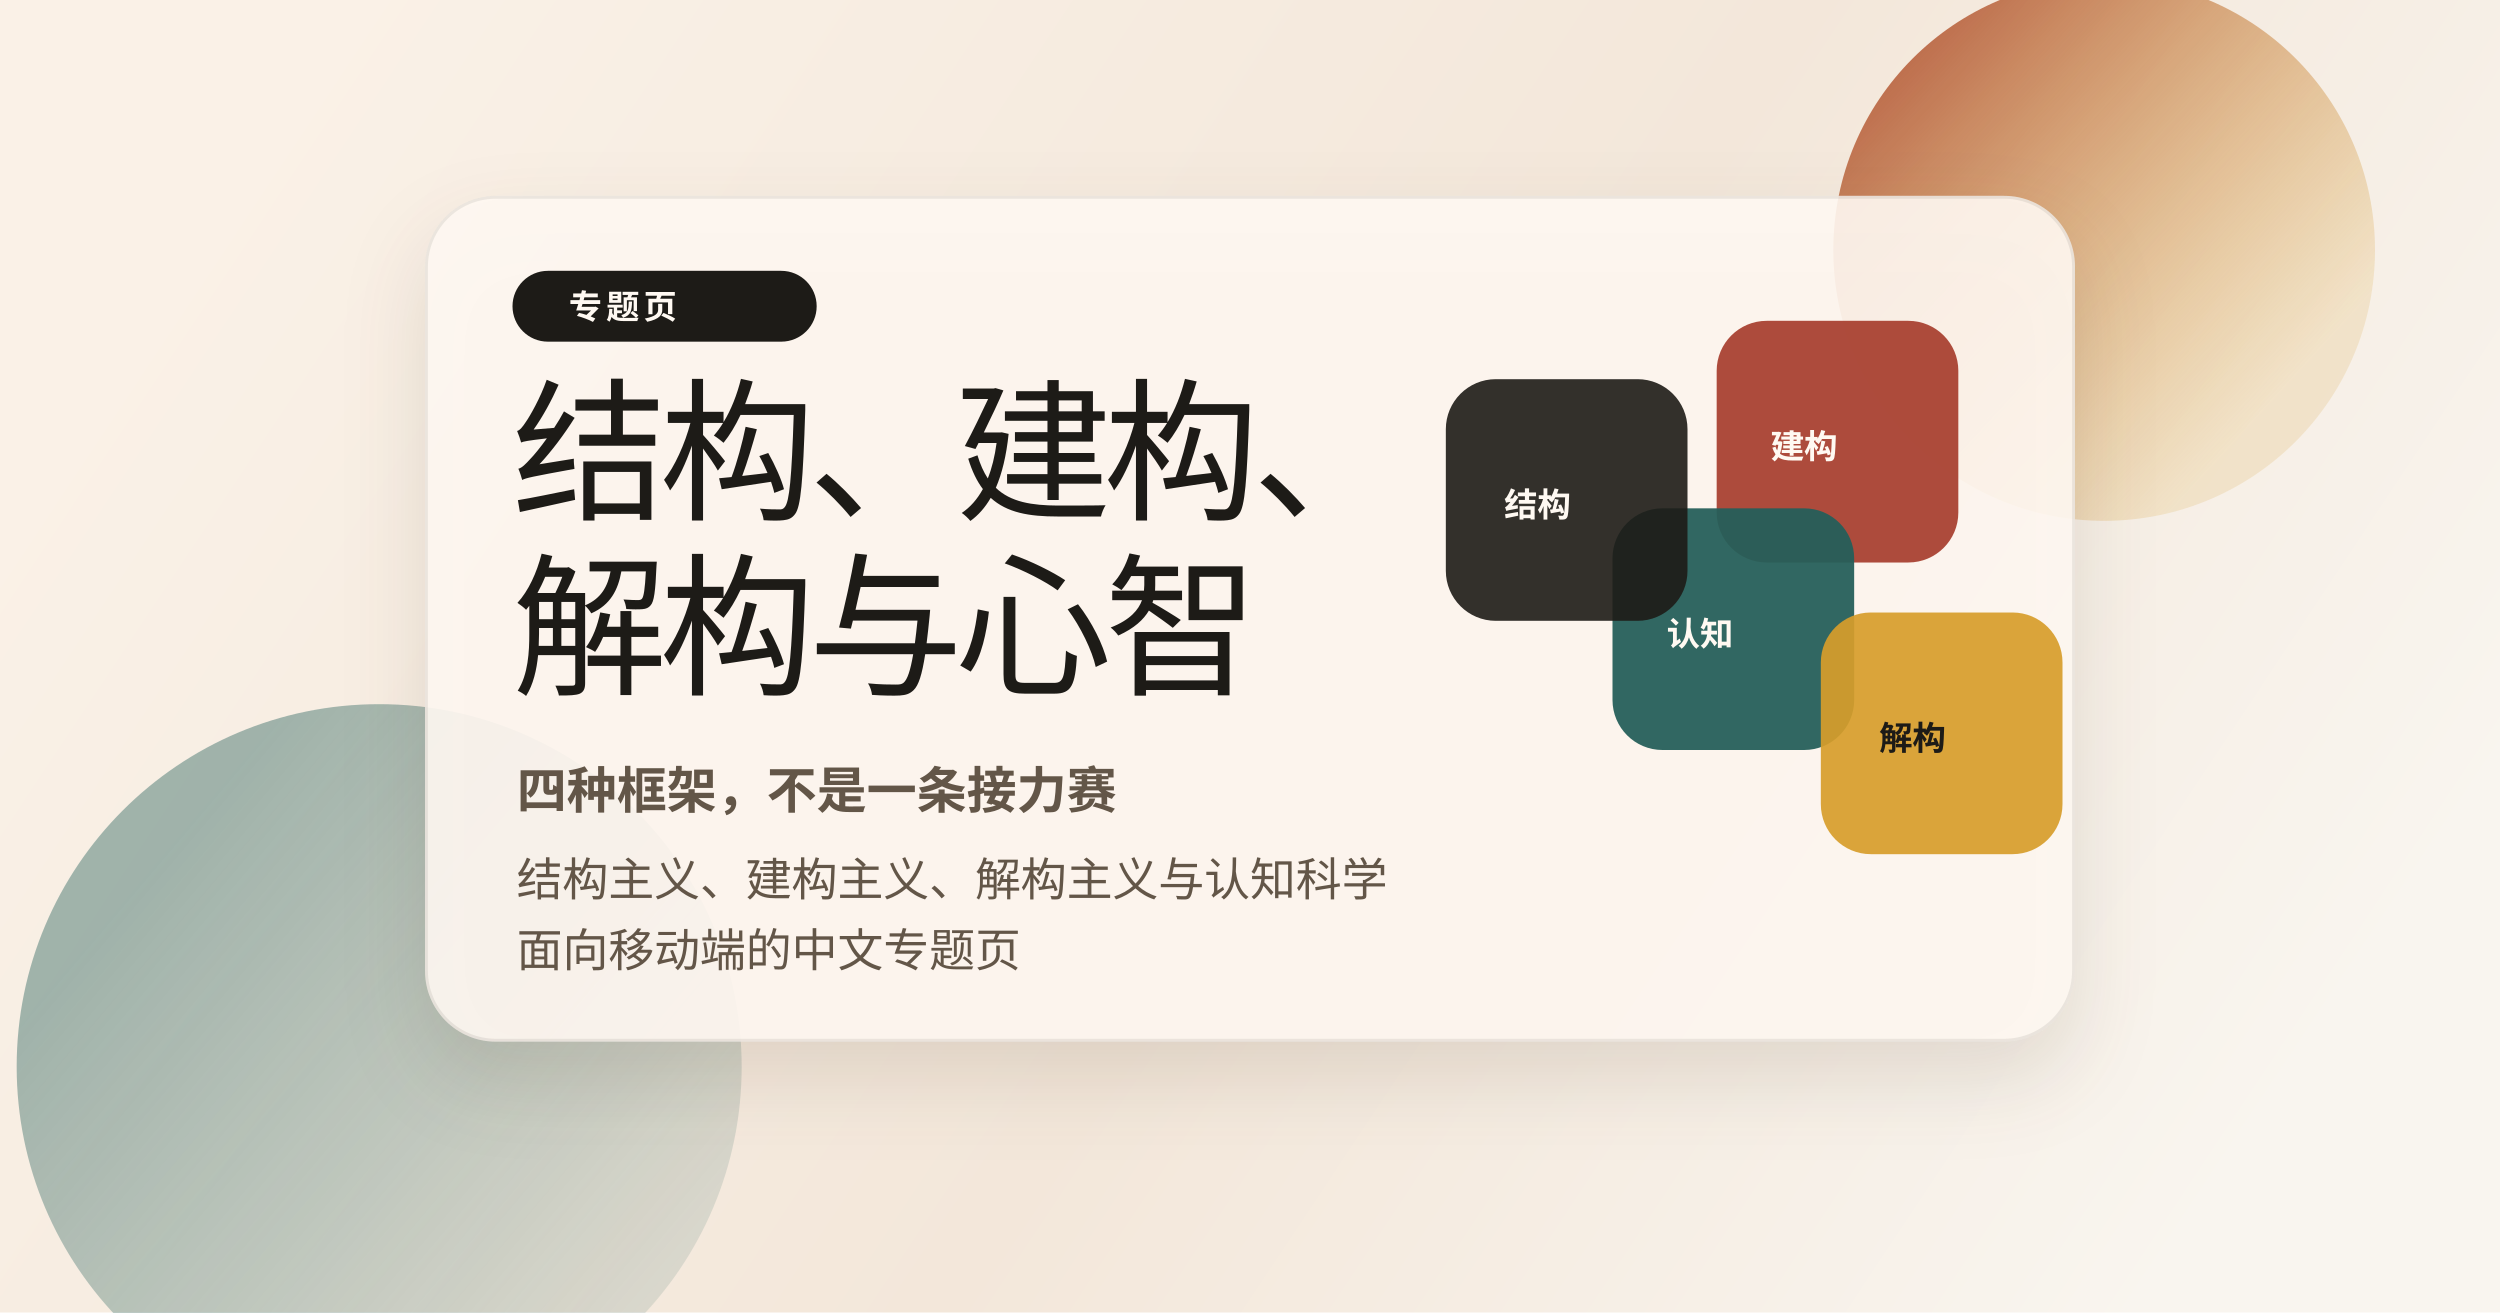
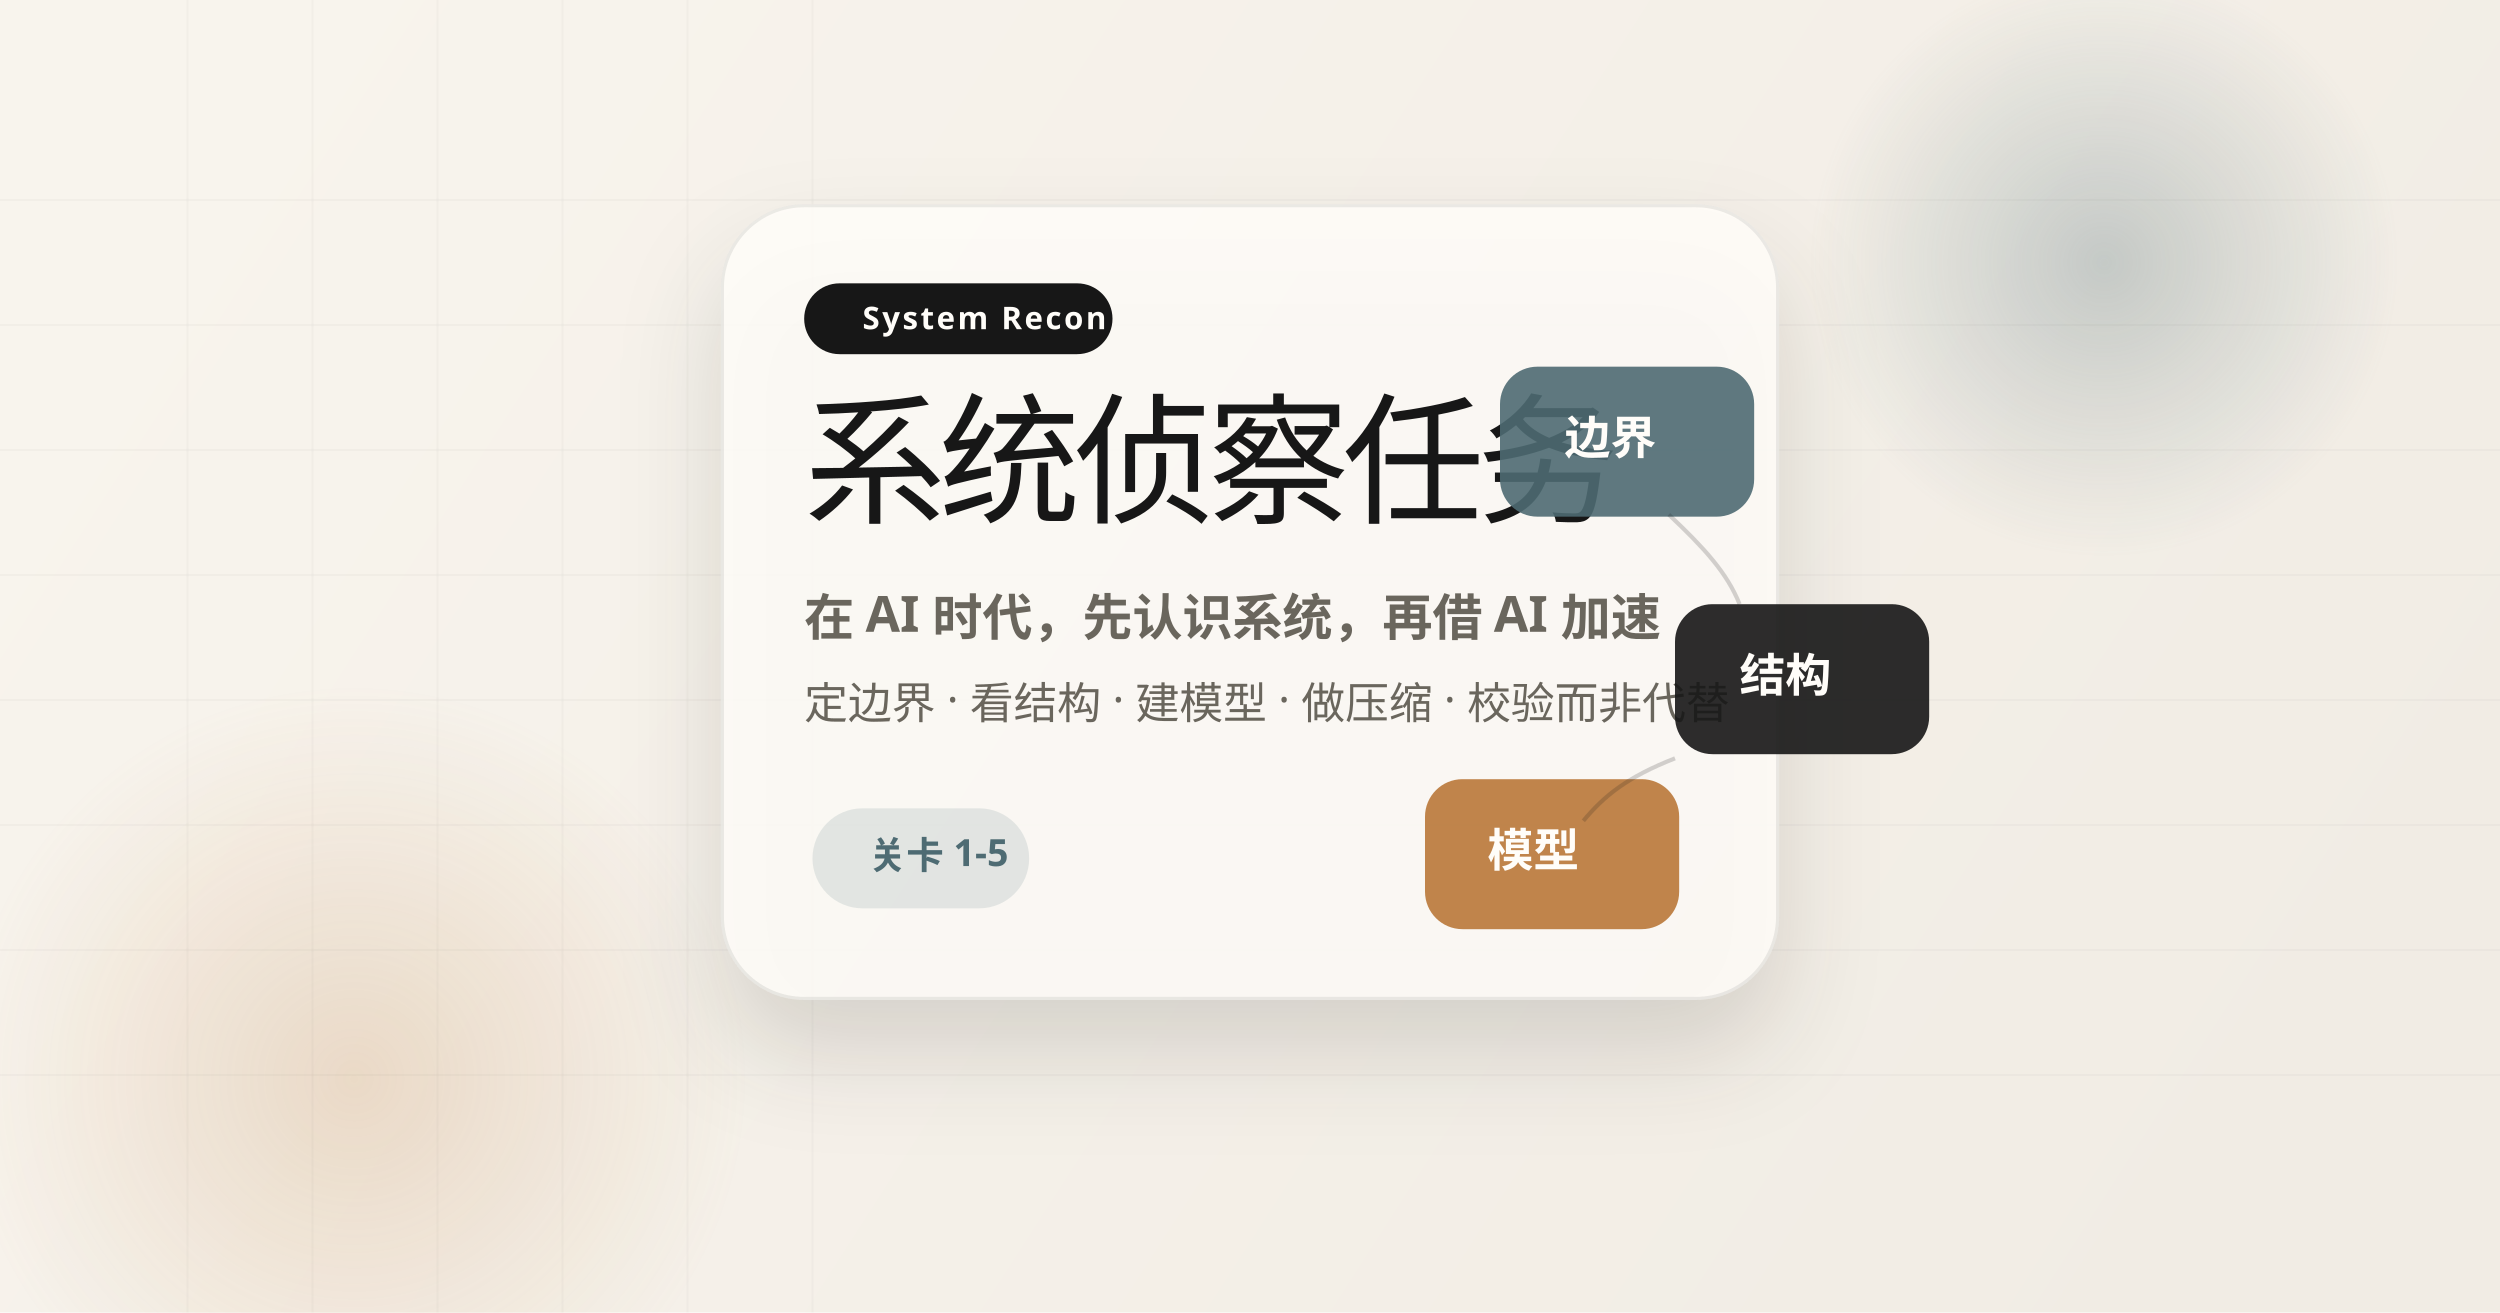
<svg xmlns="http://www.w3.org/2000/svg" width="1200" height="630" viewBox="0 0 1200 630" fill="none">
  <defs>
-     <linearGradient id="bg" x1="134" y1="40" x2="1028" y2="634" gradientUnits="userSpaceOnUse">
-       <stop stop-color="#FAF1E7" />
-       <stop offset="0.55" stop-color="#F3E7DA" />
-       <stop offset="1" stop-color="#F9F5EF" />
+     <linearGradient id="bg" x1="98" y1="34" x2="1048" y2="646" gradientUnits="userSpaceOnUse">
+       <stop stop-color="#F8F4ED" />
+       <stop offset="1" stop-color="#F1ECE4" />
    </linearGradient>
-     <linearGradient id="warm" x1="810" y1="40" x2="1038" y2="250" gradientUnits="userSpaceOnUse">
-       <stop stop-color="#A63D2D" />
-       <stop offset="1" stop-color="#D79E2B" stop-opacity="0.16" />
-     </linearGradient>
-     <linearGradient id="cool" x1="128" y1="350" x2="428" y2="604" gradientUnits="userSpaceOnUse">
-       <stop stop-color="#255F5A" stop-opacity="0.42" />
-       <stop offset="1" stop-color="#255F5A" stop-opacity="0.06" />
-     </linearGradient>
-     <filter id="shadow" x="164" y="72" width="872" height="486" filterUnits="userSpaceOnUse" color-interpolation-filters="sRGB">
+     <radialGradient id="orbA" cx="0" cy="0" r="1" gradientUnits="userSpaceOnUse" gradientTransform="translate(1010 126) rotate(90) scale(142)">
+       <stop stop-color="#4E6B73" stop-opacity="0.28" />
+       <stop offset="1" stop-color="#4E6B73" stop-opacity="0" />
+     </radialGradient>
+     <radialGradient id="orbB" cx="0" cy="0" r="1" gradientUnits="userSpaceOnUse" gradientTransform="translate(170 518) rotate(90) scale(190)">
+       <stop stop-color="#B97839" stop-opacity="0.2" />
+       <stop offset="1" stop-color="#B97839" stop-opacity="0" />
+     </radialGradient>
+     <filter id="shadow" x="298" y="76" width="604" height="478" filterUnits="userSpaceOnUse" color-interpolation-filters="sRGB">
      <feFlood flood-opacity="0" result="BackgroundImageFix" />
      <feColorMatrix in="SourceAlpha" type="matrix" values="0 0 0 0 0 0 0 0 0 0 0 0 0 0 0 0 0 0 127 0" result="hardAlpha" />
-       <feOffset dy="18" />
-       <feGaussianBlur stdDeviation="20" />
-       <feColorMatrix type="matrix" values="0 0 0 0 0.239 0 0 0 0 0.161 0 0 0 0 0.071 0 0 0 0.12 0" />
+       <feOffset dy="26" />
+       <feGaussianBlur stdDeviation="24" />
+       <feColorMatrix type="matrix" values="0 0 0 0 0.102 0 0 0 0 0.098 0 0 0 0 0.086 0 0 0 0.14 0" />
      <feBlend mode="normal" in2="BackgroundImageFix" result="effect1_dropShadow_0_1" />
      <feBlend mode="normal" in="SourceGraphic" in2="effect1_dropShadow_0_1" result="shape" />
    </filter>
  </defs>
  <rect width="1200" height="630" fill="url(#bg)" />
-   <circle cx="1010" cy="120" r="130" fill="url(#warm)" />
-   <circle cx="182" cy="512" r="174" fill="url(#cool)" />
+   <circle cx="1010" cy="126" r="142" fill="url(#orbA)" />
+   <circle cx="170" cy="518" r="190" fill="url(#orbB)" />
+   <g opacity="0.32">
+     <path d="M0 96H1200" stroke="#171717" stroke-opacity="0.08" />
+     <path d="M0 156H1200" stroke="#171717" stroke-opacity="0.08" />
+     <path d="M0 216H1200" stroke="#171717" stroke-opacity="0.08" />
+     <path d="M0 276H1200" stroke="#171717" stroke-opacity="0.08" />
+     <path d="M0 336H1200" stroke="#171717" stroke-opacity="0.08" />
+     <path d="M0 396H1200" stroke="#171717" stroke-opacity="0.08" />
+     <path d="M0 456H1200" stroke="#171717" stroke-opacity="0.08" />
+     <path d="M0 516H1200" stroke="#171717" stroke-opacity="0.08" />
+     <path d="M90 0V630" stroke="#171717" stroke-opacity="0.08" />
+     <path d="M150 0V630" stroke="#171717" stroke-opacity="0.08" />
+     <path d="M210 0V630" stroke="#171717" stroke-opacity="0.08" />
+     <path d="M270 0V630" stroke="#171717" stroke-opacity="0.08" />
+     <path d="M330 0V630" stroke="#171717" stroke-opacity="0.08" />
+     <path d="M390 0V630" stroke="#171717" stroke-opacity="0.08" />
+   </g>
  <g filter="url(#shadow)">
-     <rect x="204" y="94" width="792" height="406" rx="34" fill="#FFF9F2" fill-opacity="0.9" />
-     <rect x="204.7" y="94.7" width="790.6" height="404.6" rx="33.3" stroke="#1D1B17" stroke-opacity="0.08" stroke-width="1.4" />
+     <rect x="346" y="98" width="508" height="382" rx="40" fill="#FFFDF9" fill-opacity="0.88" />
+     <rect x="346.75" y="98.75" width="506.5" height="380.5" rx="39.25" stroke="#171717" stroke-opacity="0.08" stroke-width="1.5" />
  </g>
-   <rect x="246" y="130" width="146" height="34" rx="17" fill="#1D1B17" />
-   <text x="273" y="153" fill="#FFF9F2" font-family="Avenir Next, PingFang SC, Hiragino Sans GB, sans-serif" font-size="16" font-weight="700" letter-spacing="0.12em">专题页</text>
-   <text x="246" y="244" fill="#1D1B17" font-family="Iowan Old Style, Songti SC, STSong, serif" font-size="74" font-weight="400" letter-spacing="-0.04em">结构、建构、</text>
-   <text x="246" y="328" fill="#1D1B17" font-family="Iowan Old Style, Songti SC, STSong, serif" font-size="74" font-weight="400" letter-spacing="-0.04em">解构与心智</text>
-   <text x="248" y="388" fill="#635648" font-family="Avenir Next, PingFang SC, Hiragino Sans GB, sans-serif" font-size="24" font-weight="600">
-     四种框架，不是一条接力赛
-   </text>
-   <text x="248" y="430" fill="#635648" font-family="Avenir Next, PingFang SC, Hiragino Sans GB, sans-serif" font-size="22" font-weight="500">
-     结构主义、建构主义、解构主义与认知科学
-   </text>
-   <text x="248" y="464" fill="#635648" font-family="Avenir Next, PingFang SC, Hiragino Sans GB, sans-serif" font-size="22" font-weight="500">
-     面向移动端的中文专题页
-   </text>
-   <rect x="824" y="154" width="116" height="116" rx="24" fill="#A63D2D" fill-opacity="0.92" />
-   <rect x="774" y="244" width="116" height="116" rx="24" fill="#255F5A" fill-opacity="0.94" />
-   <rect x="874" y="294" width="116" height="116" rx="24" fill="#D79E2B" fill-opacity="0.92" />
-   <rect x="694" y="182" width="116" height="116" rx="24" fill="#1D1B17" fill-opacity="0.9" />
-   <text x="722" y="248" fill="#FFF9F2" font-family="Avenir Next, PingFang SC, Hiragino Sans GB, sans-serif" font-size="16" font-weight="800">结构</text>
-   <text x="850" y="220" fill="#FFF9F2" font-family="Avenir Next, PingFang SC, Hiragino Sans GB, sans-serif" font-size="16" font-weight="800">建构</text>
-   <text x="800" y="310" fill="#FFF9F2" font-family="Avenir Next, PingFang SC, Hiragino Sans GB, sans-serif" font-size="16" font-weight="800">认知</text>
-   <text x="902" y="360" fill="#1D1B17" font-family="Avenir Next, PingFang SC, Hiragino Sans GB, sans-serif" font-size="16" font-weight="800">解构</text>
+   <rect x="386" y="136" width="148" height="34" rx="17" fill="#171717" />
+   <text x="414" y="158" fill="#FFFDF9" font-family="Avenir Next, PingFang SC, Hiragino Sans GB, sans-serif" font-size="15" font-weight="700" letter-spacing="0.08em">System Recon</text>
+   <text x="386" y="246" fill="#171717" font-family="Iowan Old Style, Songti SC, STSong, serif" font-size="68" font-weight="400" letter-spacing="-0.05em">系统侦察任务</text>
+   <text x="386" y="305" fill="#6A665D" font-family="Avenir Next, PingFang SC, Hiragino Sans GB, sans-serif" font-size="24" font-weight="600">在 AI 时代，先认识系统，再借 AI 加速</text>
+   <text x="386" y="345" fill="#6A665D" font-family="Avenir Next, PingFang SC, Hiragino Sans GB, sans-serif" font-size="21" font-weight="500">定边界 · 看结构 · 建模型 · 做压缩 · 校验而非代替</text>
+   <rect x="390" y="388" width="104" height="48" rx="24" fill="#4E6B73" fill-opacity="0.14" />
+   <text x="417" y="417" fill="#4E6B73" font-family="Avenir Next, PingFang SC, Hiragino Sans GB, sans-serif" font-size="18" font-weight="700">关卡 1-5</text>
+   <rect x="720" y="176" width="122" height="72" rx="18" fill="#4E6B73" fill-opacity="0.9" />
+   <text x="751" y="218" fill="#FFFDF9" font-family="Avenir Next, PingFang SC, Hiragino Sans GB, sans-serif" font-size="22" font-weight="700">边界</text>
+   <rect x="804" y="290" width="122" height="72" rx="18" fill="#171717" fill-opacity="0.9" />
+   <text x="835" y="332" fill="#FFFDF9" font-family="Avenir Next, PingFang SC, Hiragino Sans GB, sans-serif" font-size="22" font-weight="700">结构</text>
+   <rect x="684" y="374" width="122" height="72" rx="18" fill="#B97839" fill-opacity="0.9" />
+   <text x="714" y="416" fill="#FFFDF9" font-family="Avenir Next, PingFang SC, Hiragino Sans GB, sans-serif" font-size="22" font-weight="700">模型</text>
+   <path d="M801 247C818 263 829 275 835 290" stroke="#171717" stroke-opacity="0.18" stroke-width="2" />
+   <path d="M804 364C781 373 770 382 760 394" stroke="#171717" stroke-opacity="0.18" stroke-width="2" />
</svg>
